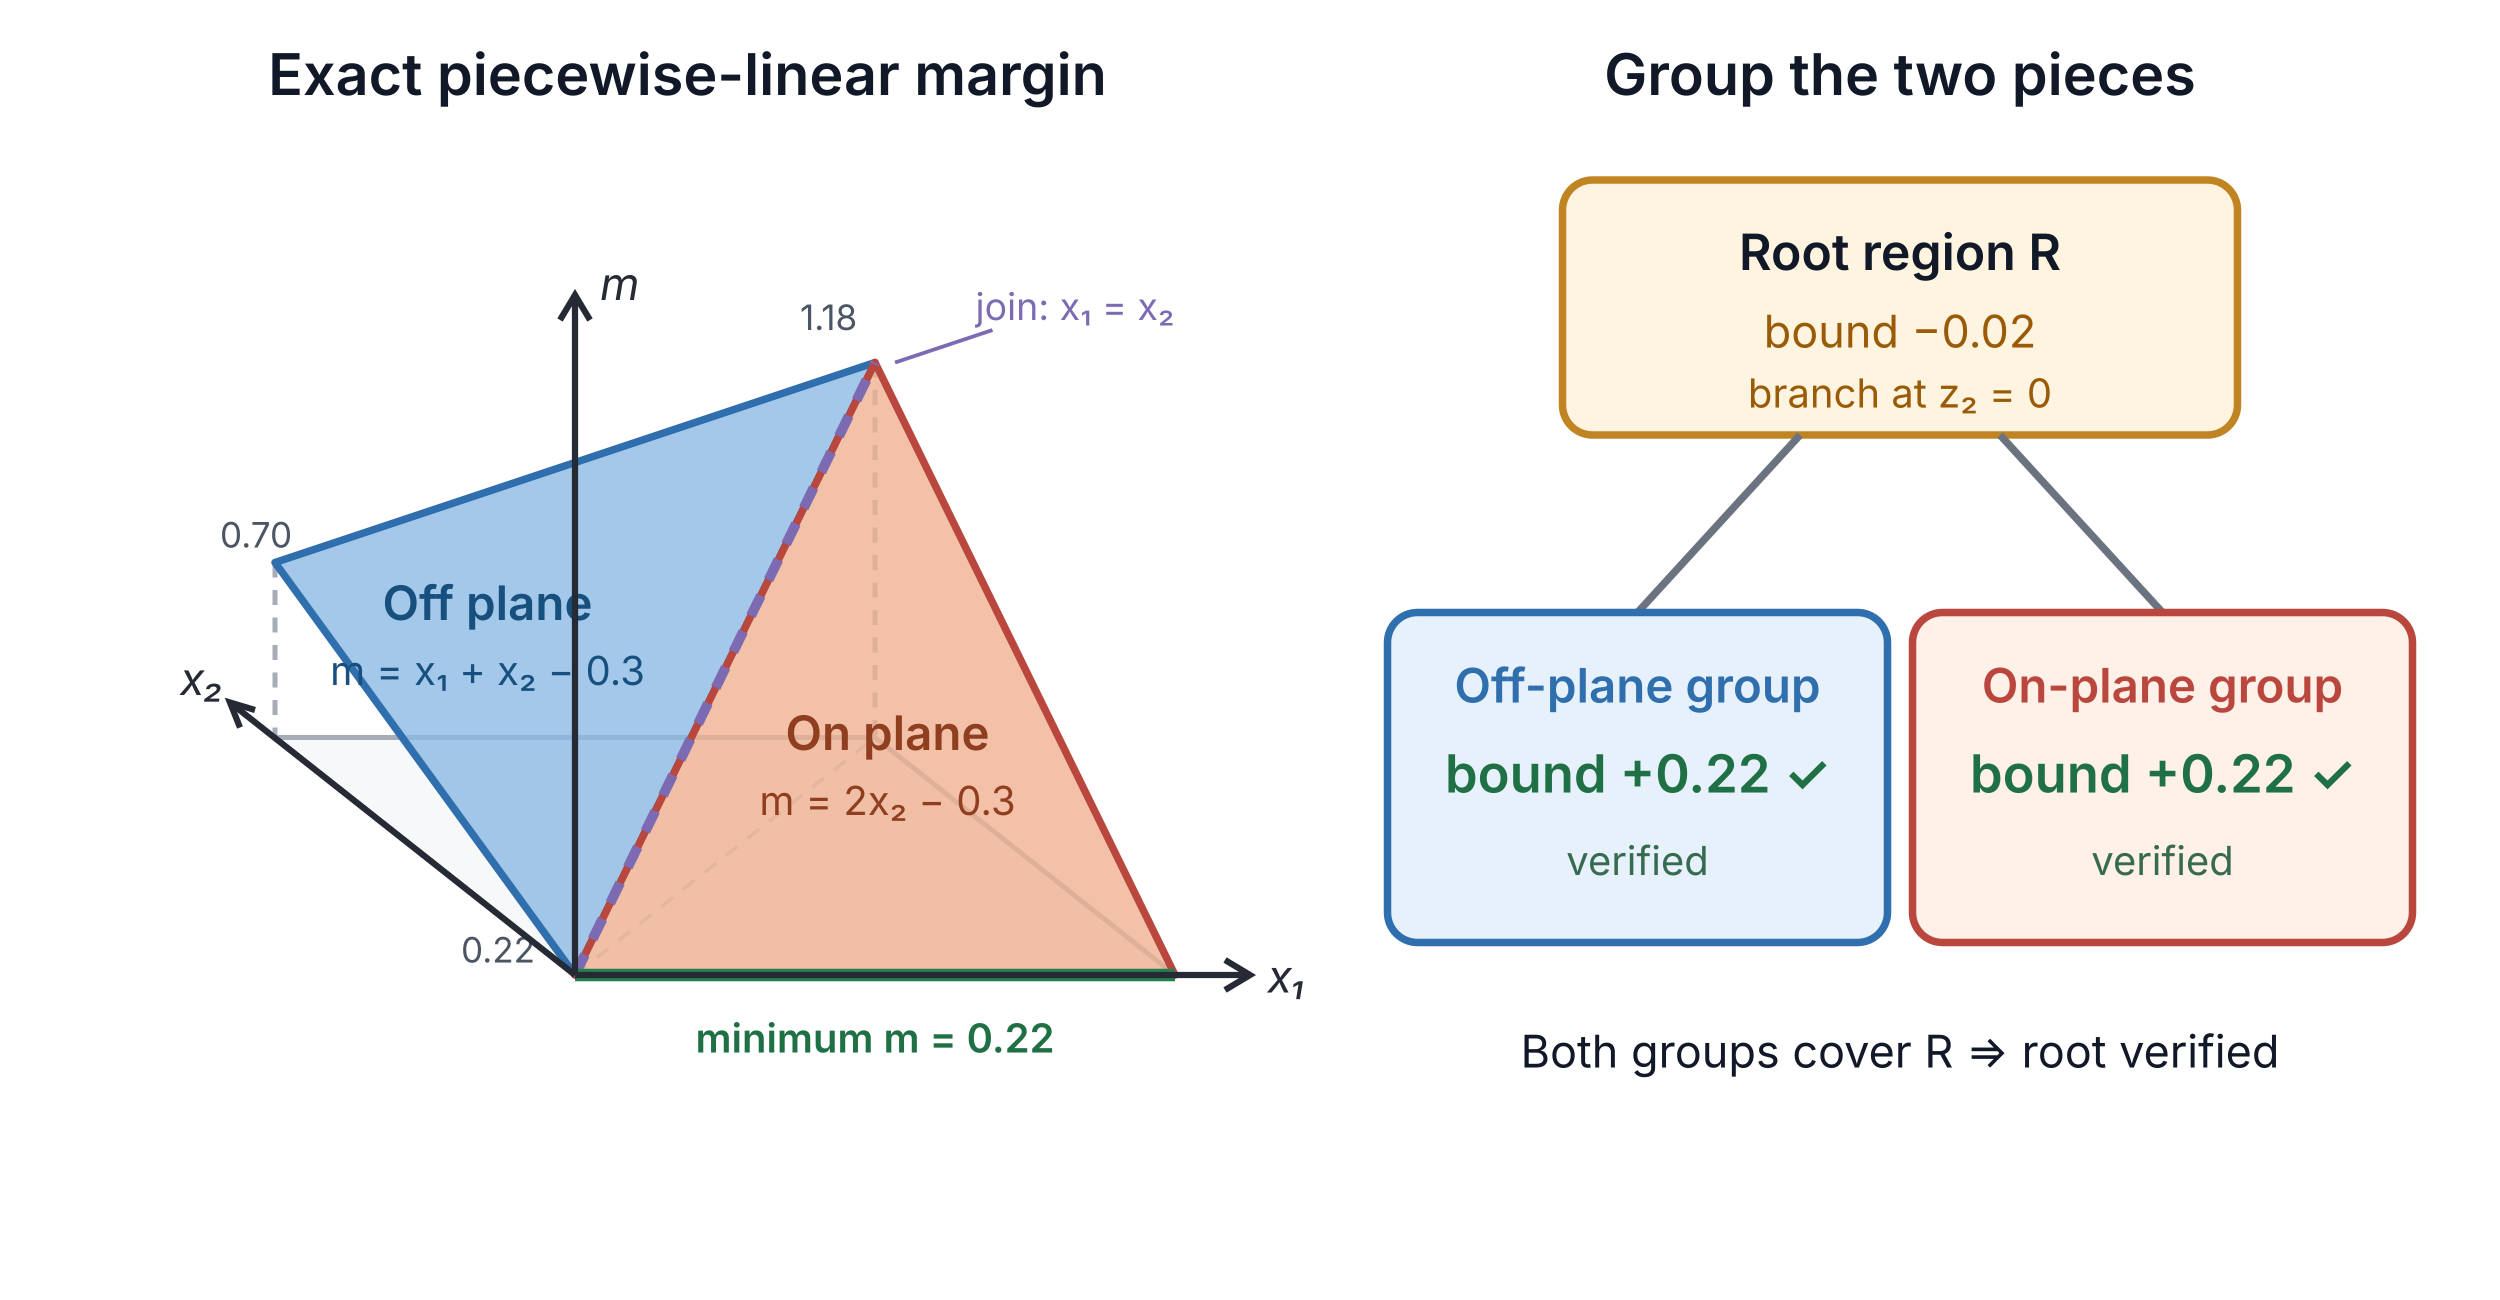
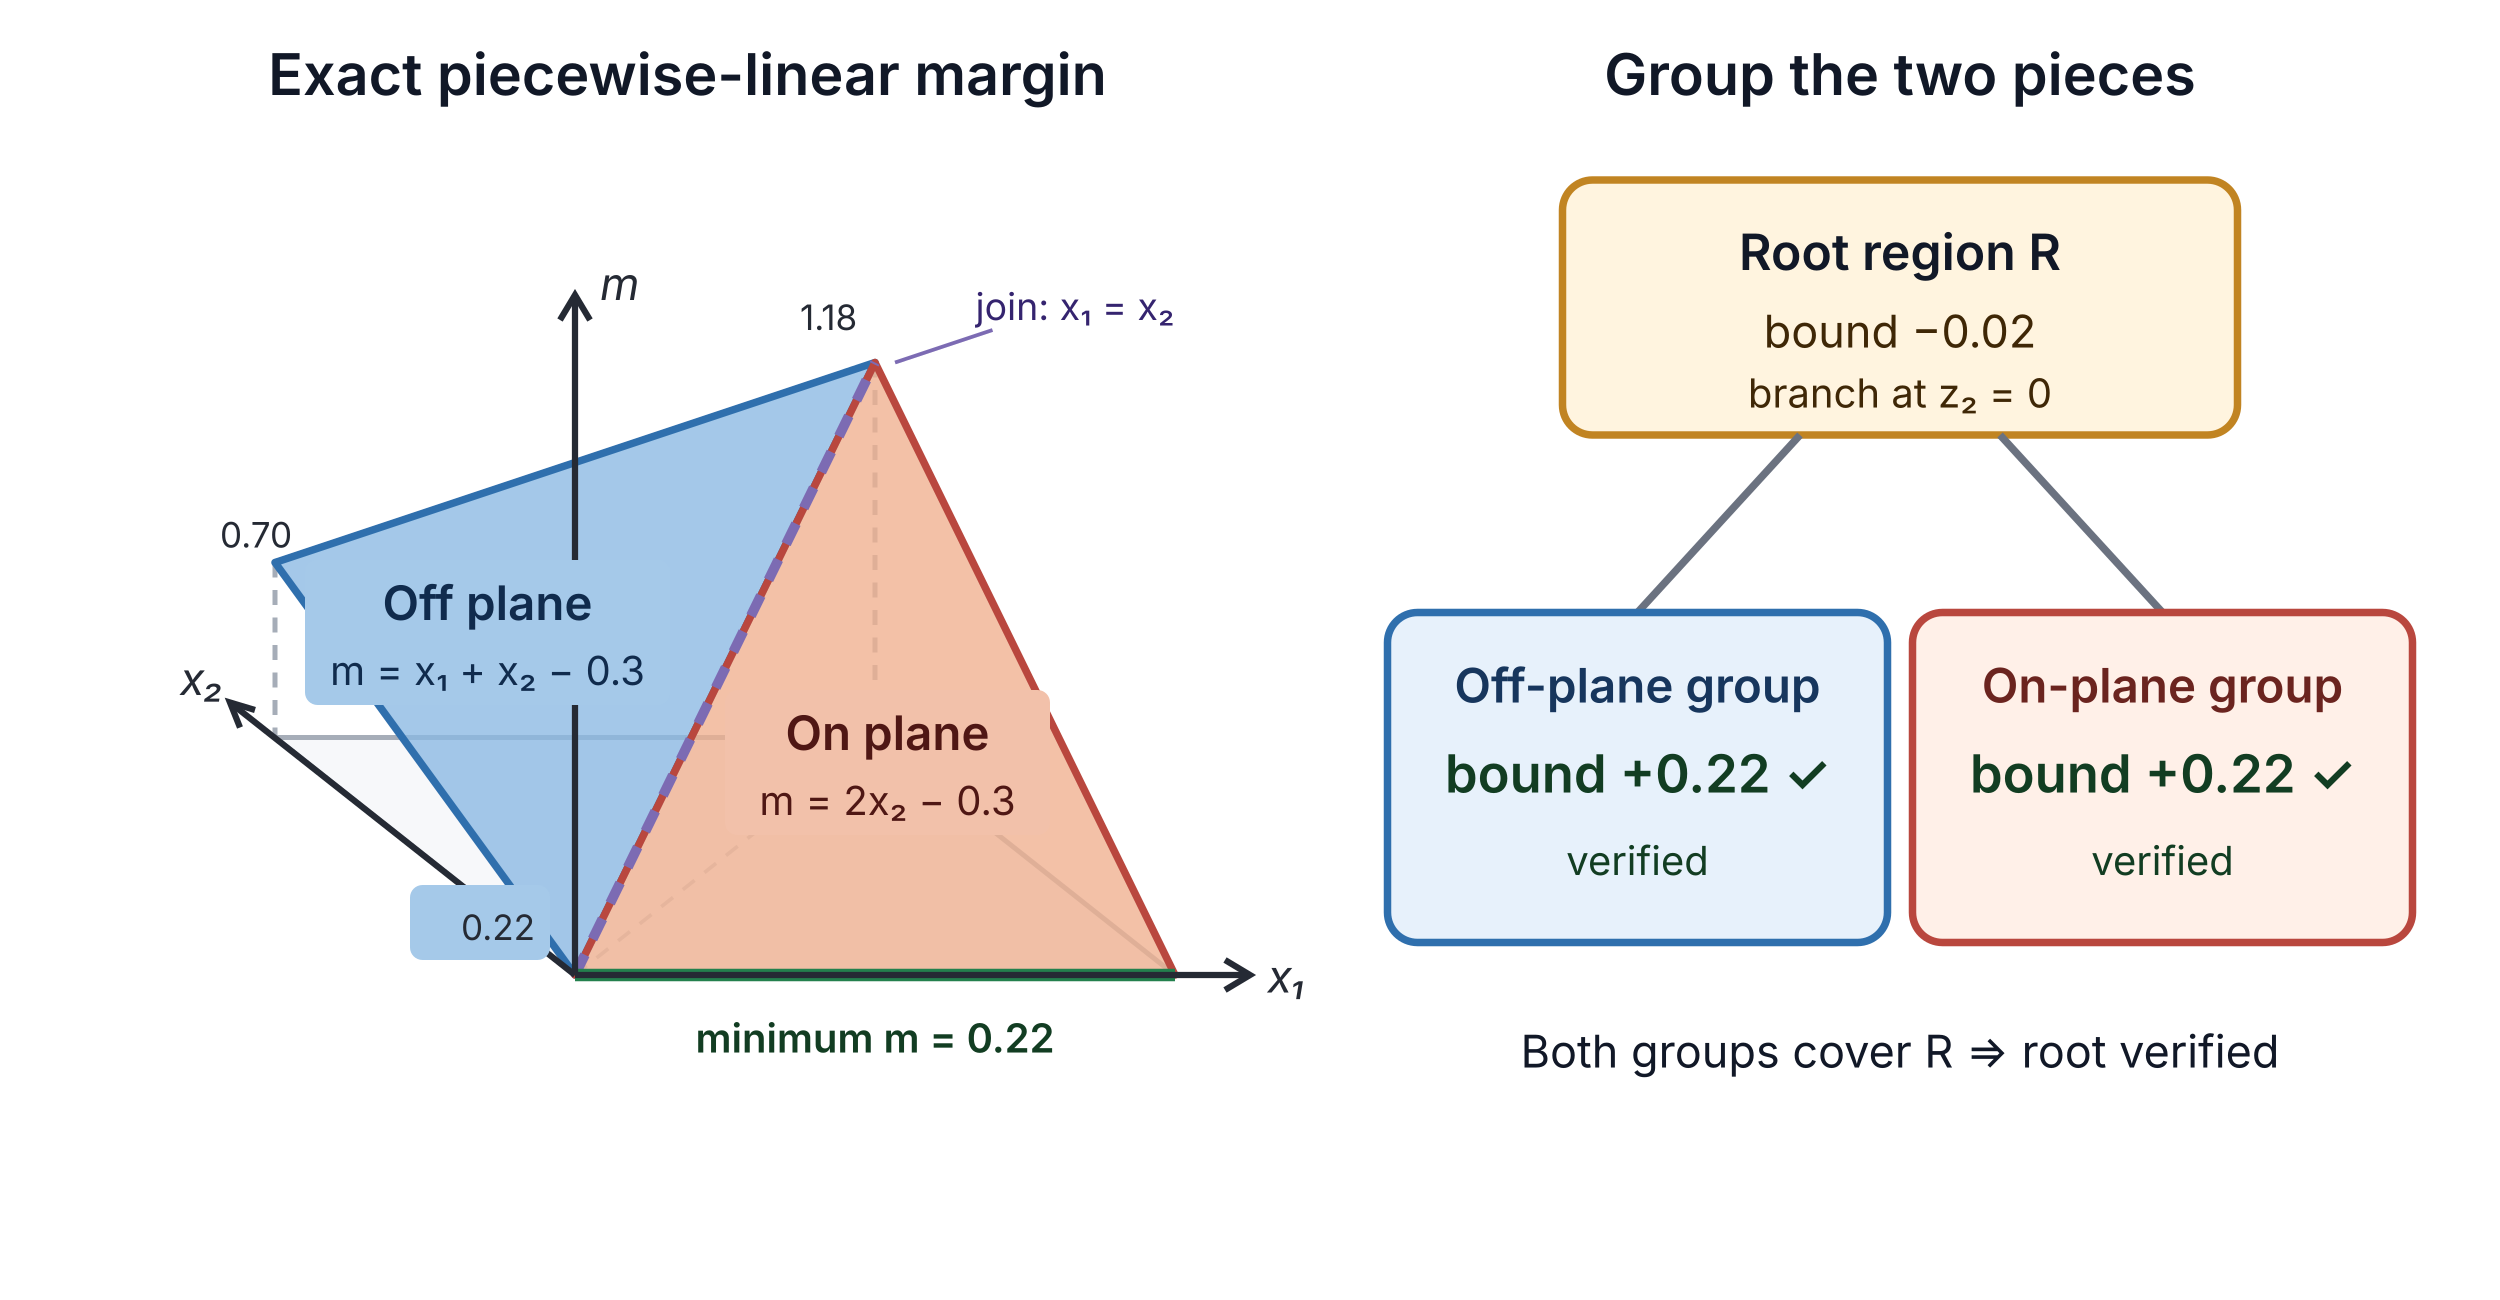
<svg xmlns="http://www.w3.org/2000/svg" viewBox="0 0 1000 520" role="img" aria-labelledby="title desc">
  <rect width="1000" height="520" fill="#ffffff" />
  <text x="275" y="38" text-anchor="middle" font-family="-apple-system, BlinkMacSystemFont, 'Segoe UI', sans-serif" font-size="23" font-weight="600" fill="#111827">Exact piecewise-linear margin</text>
  <text x="760" y="38" text-anchor="middle" font-family="-apple-system, BlinkMacSystemFont, 'Segoe UI', sans-serif" font-size="23" font-weight="600" fill="#111827">Group the two pieces</text>
  <polygon points="230,390 470,390 350,295 110,295" fill="#f7f8fa" stroke="#a6adb8" stroke-width="2" />
  <line x1="230" y1="390" x2="350" y2="295" stroke="#c5cad2" stroke-width="1.5" stroke-dasharray="6 5" />
  <g stroke="#a6adb8" stroke-width="2" stroke-dasharray="6 5">
    <line x1="110" y1="225" x2="110" y2="295" />
    <line x1="350" y1="145" x2="350" y2="295" />
  </g>
  <polygon points="230,390 110,225 350,145" fill="#8bb9e3" fill-opacity="0.78" stroke="#2f6fad" stroke-width="3" stroke-linejoin="round" />
  <polygon points="230,390 470,390 350,145" fill="#efb08f" fill-opacity="0.78" stroke="#b9473e" stroke-width="3" stroke-linejoin="round" />
  <line x1="230" y1="390" x2="350" y2="145" stroke="#7c6bb3" stroke-width="4" stroke-dasharray="9 7" />
  <line x1="230" y1="390" x2="470" y2="390" stroke="#23804d" stroke-width="5" />
-   <g font-family="-apple-system, BlinkMacSystemFont, 'Segoe UI', sans-serif" text-anchor="middle">
-     <text x="195" y="248" font-size="19" font-weight="600" fill="#174f7e">Off plane</text>
-     <text x="195" y="274" font-size="16" fill="#174f7e">m = x₁ + x₂ − 0.3</text>
-     <text x="355" y="300" font-size="19" font-weight="600" fill="#8f3e20">On plane</text>
-     <text x="355" y="326" font-size="16" fill="#8f3e20">m = 2x₂ − 0.3</text>
-     <text x="430" y="128" font-size="15" fill="#7c6bb3">join: x₁ = x₂</text>
-     <text x="350" y="421" font-size="16" font-weight="600" fill="#1f7045">minimum m = 0.22</text>
-   </g>
-   <g font-family="-apple-system, BlinkMacSystemFont, 'Segoe UI', sans-serif" font-size="14" fill="#4b5563">
-     <text x="88" y="219">0.70</text>
-     <text x="320" y="132">1.18</text>
-     <text x="214" y="385" text-anchor="end">0.22</text>
-   </g>
-   <line x1="397" y1="132" x2="358" y2="145" stroke="#7c6bb3" stroke-width="1.5" />
  <g stroke="#252a34" stroke-width="2.5" fill="none">
    <line x1="230" y1="390" x2="500" y2="390" />
    <path d="M 490 384 L 500 390 L 490 396" />
    <line x1="230" y1="390" x2="92" y2="281" />
    <path d="M 102 284 L 92 281 L 96 291" />
    <line x1="230" y1="390" x2="230" y2="118" />
    <path d="M 224 128 L 230 118 L 236 128" />
  </g>
  <g font-family="-apple-system, BlinkMacSystemFont, 'Segoe UI', sans-serif" font-size="18" font-style="italic" fill="#252a34">
    <text x="507" y="397">x₁</text>
    <text x="72" y="278">x₂</text>
    <text x="240" y="120">m</text>
  </g>
+   <rect x="122" y="224" width="146" height="58" rx="5" fill="#a5c9e9" />
+   <rect x="290" y="276" width="130" height="58" rx="5" fill="#f2c1aa" />
+   <rect x="164" y="354" width="56" height="30" rx="5" fill="#a5c9e9" />
+   <g font-family="-apple-system, BlinkMacSystemFont, 'Segoe UI', sans-serif" text-anchor="middle">
+     <text x="195" y="248" font-size="19" font-weight="600" fill="#102b4d">Off plane</text>
+     <text x="195" y="274" font-size="16" fill="#102b4d">m = x₁ + x₂ − 0.3</text>
+     <text x="355" y="300" font-size="19" font-weight="600" fill="#4f1714">On plane</text>
+     <text x="355" y="326" font-size="16" fill="#4f1714">m = 2x₂ − 0.3</text>
+     <text x="430" y="128" font-size="15" fill="#35246f">join: x₁ = x₂</text>
+     <text x="350" y="421" font-size="16" font-weight="600" fill="#123d22">minimum m = 0.22</text>
+   </g>
+   <g font-family="-apple-system, BlinkMacSystemFont, 'Segoe UI', sans-serif" font-size="14" fill="#252a34">
+     <text x="88" y="219">0.70</text>
+     <text x="320" y="132">1.18</text>
+     <text x="214" y="376" text-anchor="end">0.22</text>
+   </g>
+   <line x1="397" y1="132" x2="358" y2="145" stroke="#7c6bb3" stroke-width="1.5" />
  <rect x="625" y="72" width="270" height="102" rx="12" fill="#fff4df" stroke="#c18422" stroke-width="3" />
  <g font-family="-apple-system, BlinkMacSystemFont, 'Segoe UI', sans-serif" text-anchor="middle">
    <text x="760" y="108" font-size="20" font-weight="600" fill="#111827">Root region R</text>
-     <text x="760" y="139" font-size="18" fill="#9a5b08">bound −0.02</text>
-     <text x="760" y="163" font-size="16" fill="#9a5b08">branch at z₂ = 0</text>
+     <text x="760" y="139" font-size="18" fill="#3f2706">bound −0.02</text>
+     <text x="760" y="163" font-size="16" fill="#3f2706">branch at z₂ = 0</text>
  </g>
  <g stroke="#6b7280" stroke-width="3" fill="none">
    <path d="M 720 174 L 655 245" />
    <path d="M 800 174 L 865 245" />
  </g>
  <rect x="555" y="245" width="200" height="132" rx="12" fill="#e7f1fb" stroke="#2f6fad" stroke-width="3" />
  <rect x="765" y="245" width="200" height="132" rx="12" fill="#fff0e8" stroke="#b9473e" stroke-width="3" />
  <g font-family="-apple-system, BlinkMacSystemFont, 'Segoe UI', sans-serif" text-anchor="middle">
-     <text x="655" y="281" font-size="19" font-weight="600" fill="#2f6fad">Off-plane group</text>
-     <text x="655" y="317" font-size="21" font-weight="600" fill="#1f7045">bound +0.22 ✓</text>
-     <text x="655" y="350" font-size="16" fill="#376b50">verified</text>
-     <text x="865" y="281" font-size="19" font-weight="600" fill="#b9473e">On-plane group</text>
-     <text x="865" y="317" font-size="21" font-weight="600" fill="#1f7045">bound +0.22 ✓</text>
-     <text x="865" y="350" font-size="16" fill="#376b50">verified</text>
+     <text x="655" y="281" font-size="19" font-weight="600" fill="#17365d">Off-plane group</text>
+     <text x="655" y="317" font-size="21" font-weight="600" fill="#123d22">bound +0.22 ✓</text>
+     <text x="655" y="350" font-size="16" fill="#123d22">verified</text>
+     <text x="865" y="281" font-size="19" font-weight="600" fill="#6b241f">On-plane group</text>
+     <text x="865" y="317" font-size="21" font-weight="600" fill="#123d22">bound +0.22 ✓</text>
+     <text x="865" y="350" font-size="16" fill="#123d22">verified</text>
  </g>
  <text x="760" y="427" text-anchor="middle" font-family="-apple-system, BlinkMacSystemFont, 'Segoe UI', sans-serif" font-size="18" fill="#111827">Both groups cover R  ⇒  root verified</text>
</svg>
